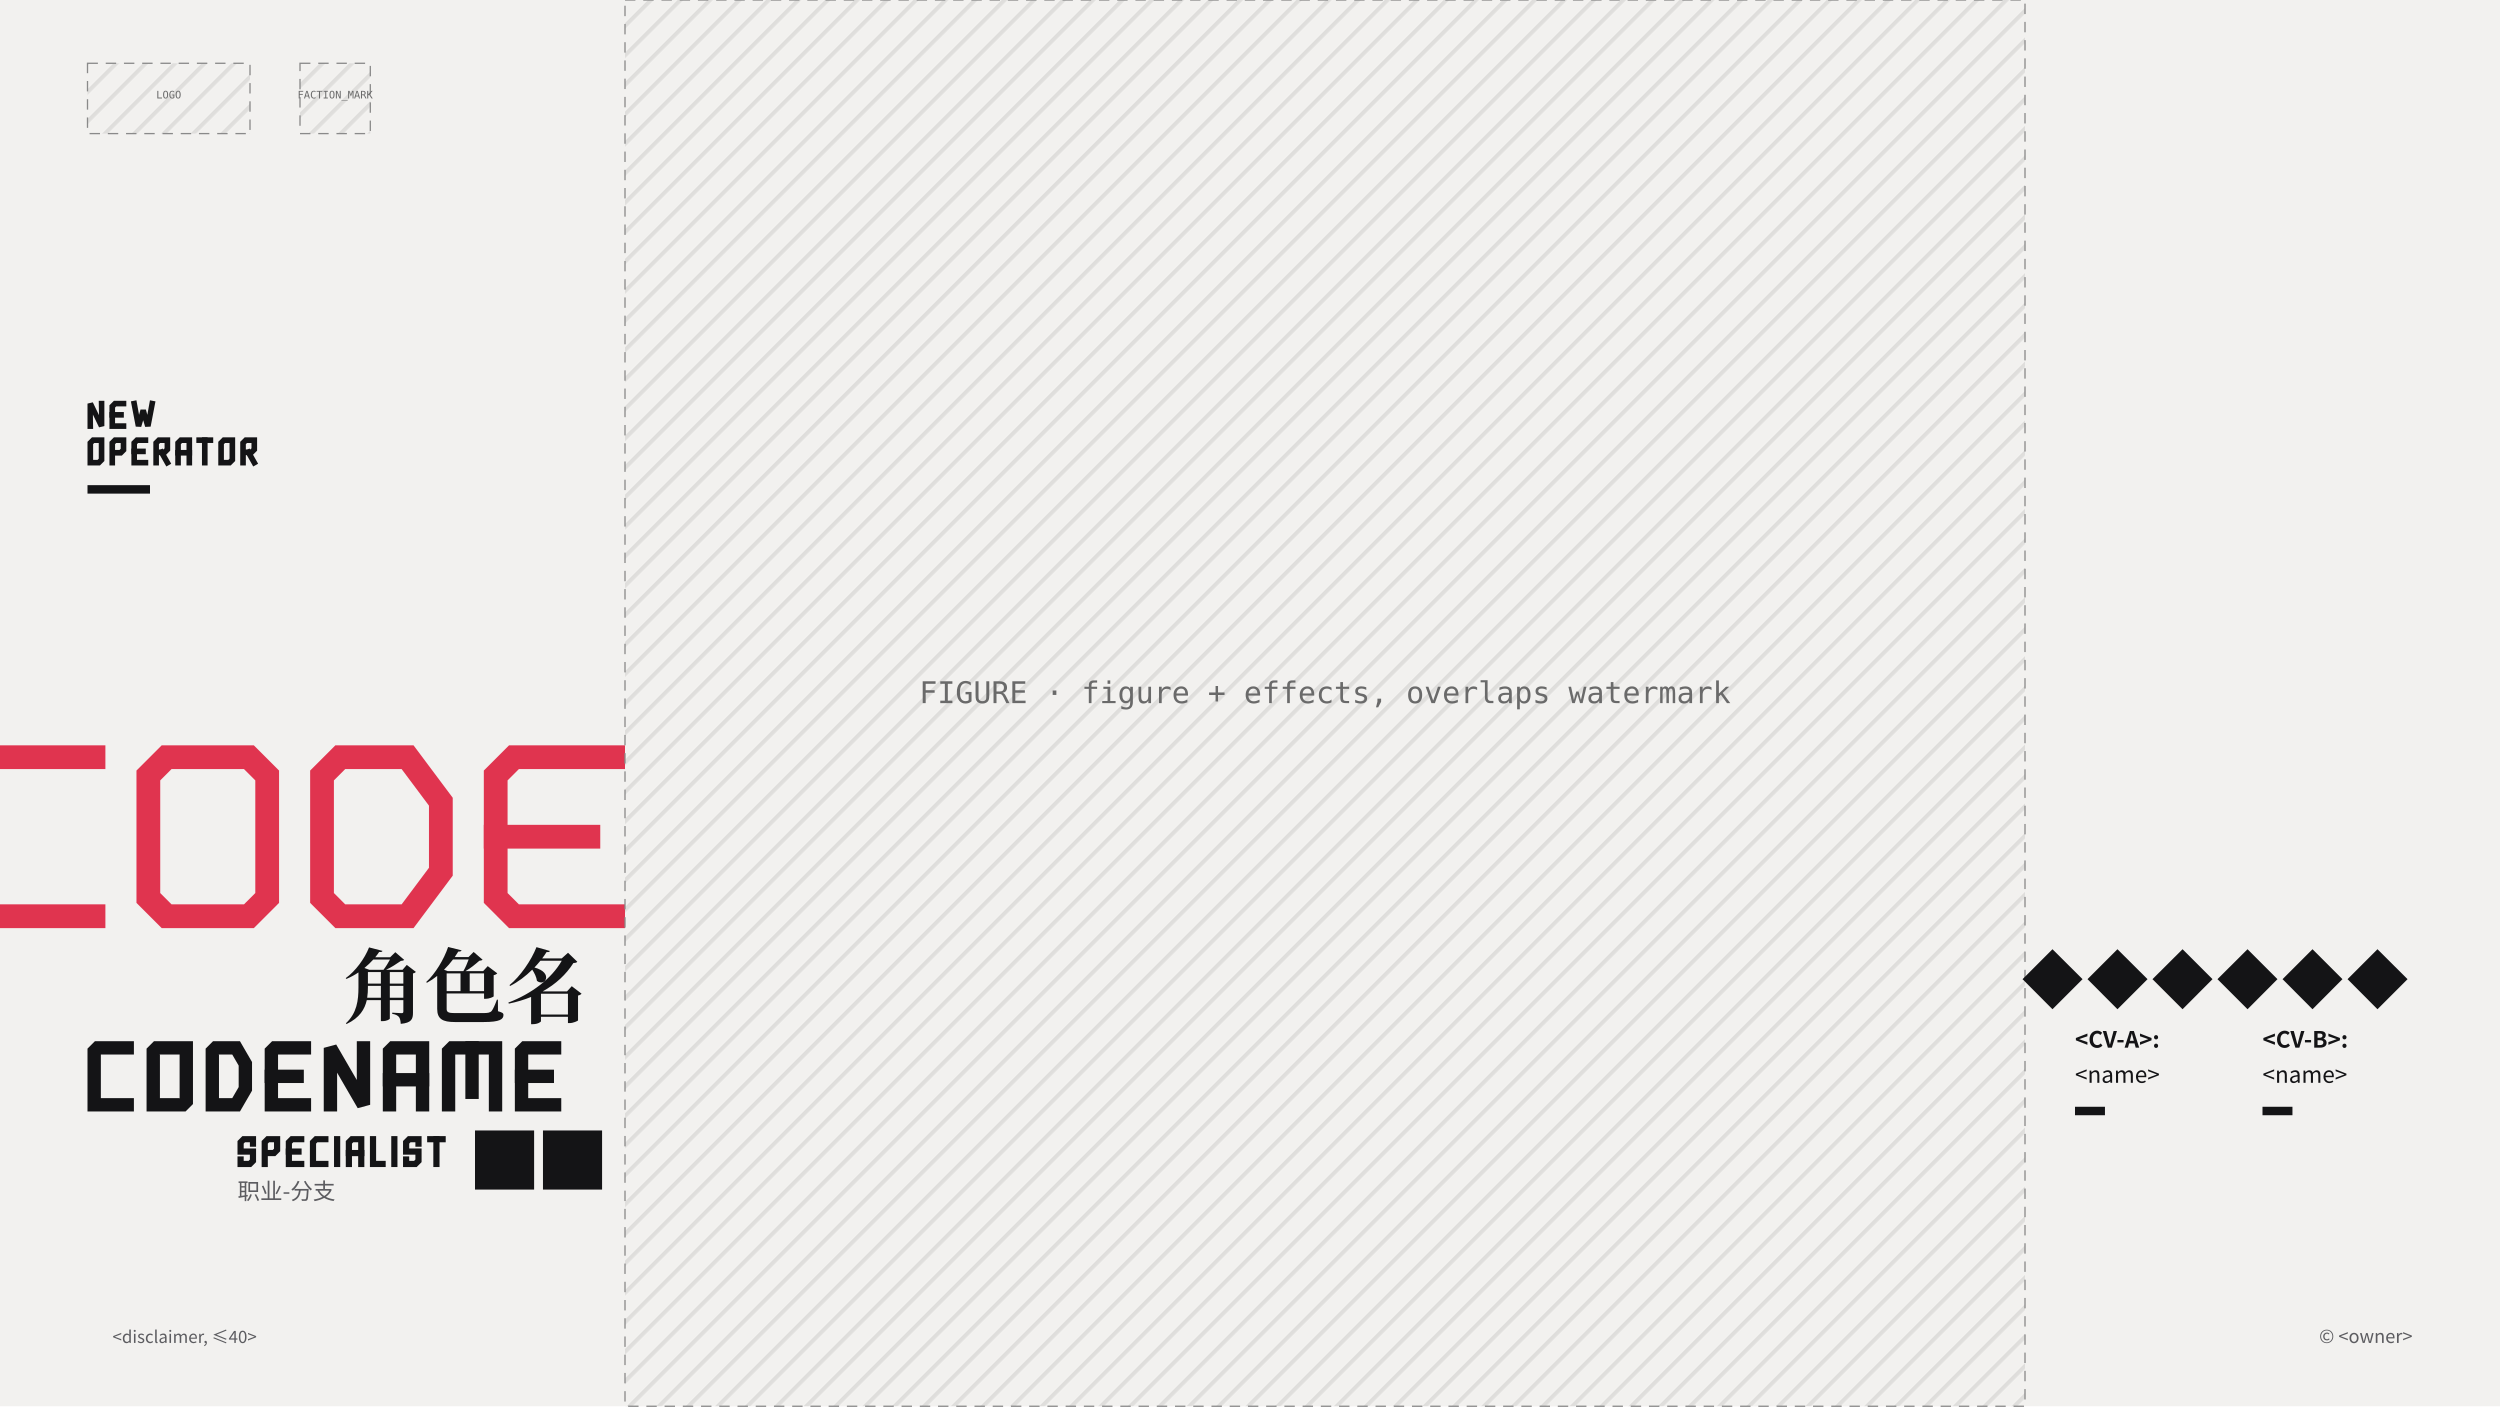
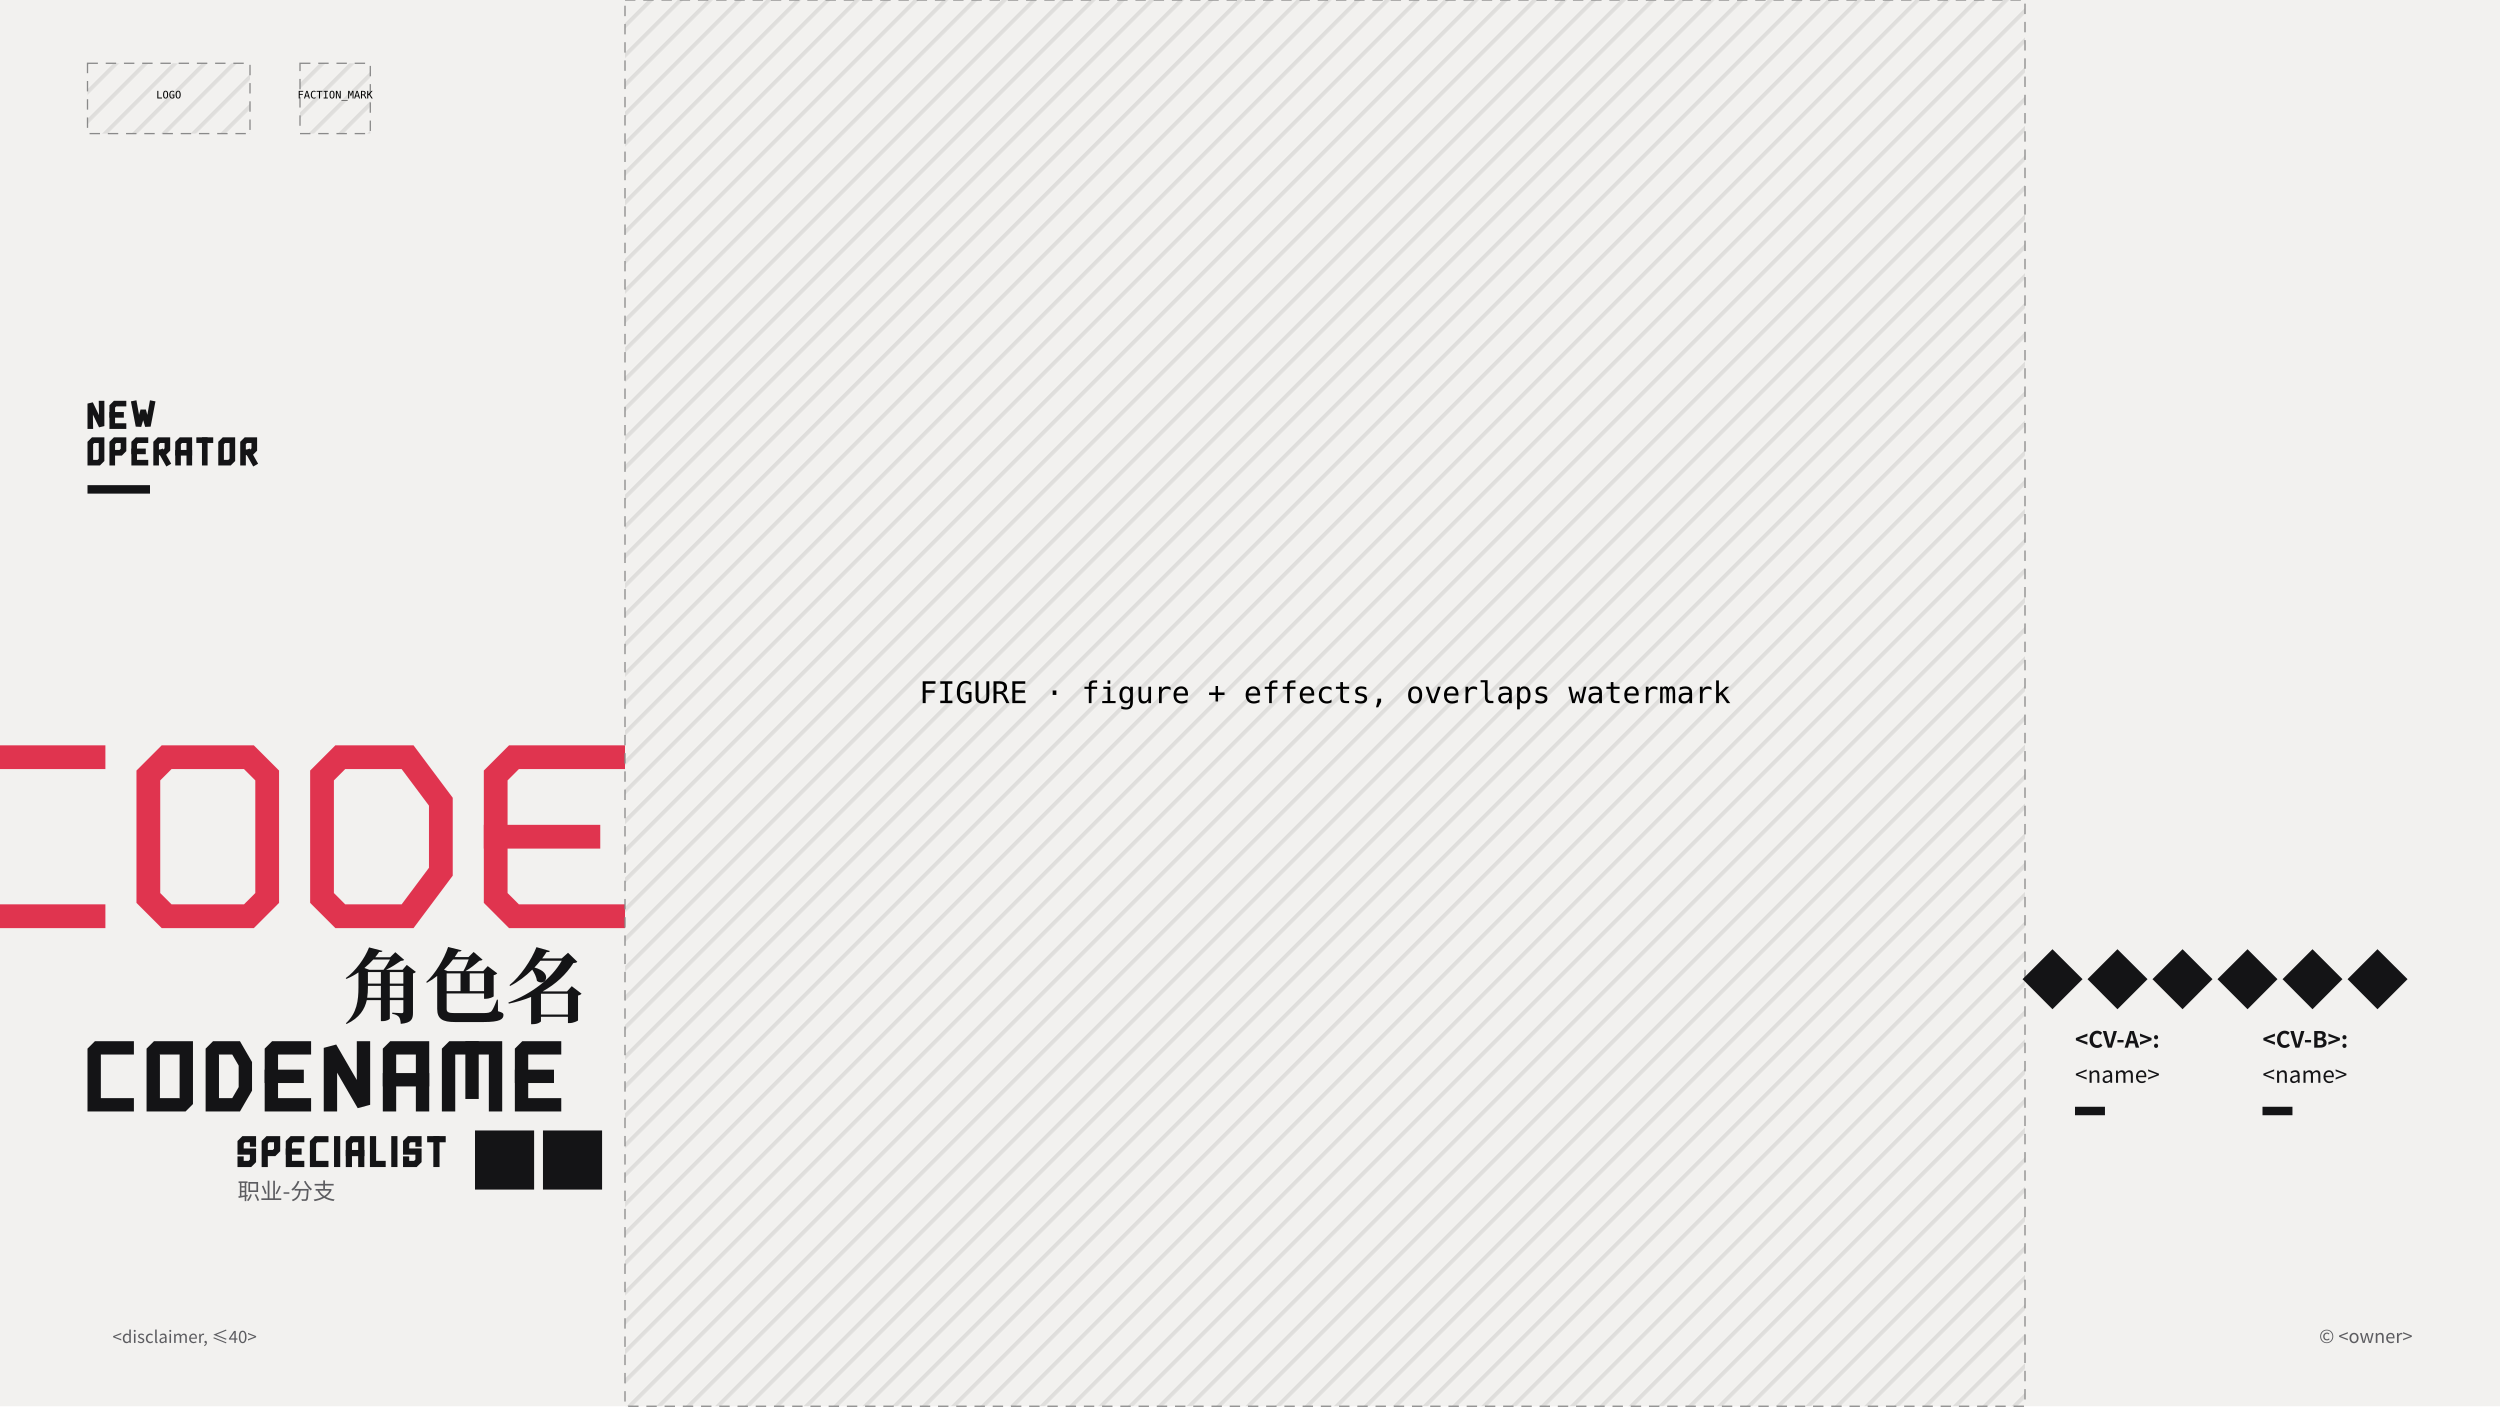
<svg xmlns="http://www.w3.org/2000/svg" width="1920" height="1080" viewBox="0 0 1920 1080" data-template="kv.operator-nameplate-ll">
  <defs>
    <pattern id="hatch-f2f1ef" width="16" height="16" patternUnits="userSpaceOnUse" patternTransform="rotate(45)">
      <rect width="16" height="16" fill="#F2F1EF" />
      <line x1="0" y1="0" x2="0" y2="16" stroke="#DFDEDC" stroke-width="6" />
    </pattern>
    <linearGradient id="scrimB" x1="0" y1="0" x2="0" y2="1">
      <stop offset="0" stop-color="#000" stop-opacity="0" />
      <stop offset="1" stop-color="#000" stop-opacity="0.72" />
    </linearGradient>
    <linearGradient id="fadeW" x1="0" y1="0" x2="0" y2="1">
      <stop offset="0" stop-color="#fff" stop-opacity="0" />
      <stop offset="1" stop-color="#fff" stop-opacity="1" />
    </linearGradient>
  </defs>
  <rect x="0.0" y="0.0" width="1920.0" height="1080.0" fill="#F2F1EF" data-role="bg" />
  <g data-slot="watermark_word" data-kind="lettering" data-max-chars="10" data-decor="1" data-bleed="1" data-box="0.0,555.6,1302.4,174.1" data-role="water" data-cap="140.4">
    <g class="lettering" transform="translate(-38.40,572.40)" fill="#E0344F" data-text="CODENAME" data-lettering="chamfer=0.1 chamfer_mode=all sidebearing=0.07 slant=0 stencil=0 stroke=0.13 tracking=30 width=0.78">
      <path d="M119.34,0.00 L29.21,0.00 L9.83,19.39 L9.83,121.01 L29.21,140.40 L119.34,140.40 L119.34,122.15 L36.77,122.15 L28.08,113.45 L28.08,26.95 L36.77,18.25 L119.34,18.25 Z" fill-rule="nonzero" />
      <path d="M161.46,26.95 L170.15,18.25 L225.77,18.25 L234.47,26.95 L234.47,113.45 L225.77,122.15 L170.15,122.15 L161.46,113.45 Z M143.21,19.39 L162.59,0.00 L233.33,0.00 L252.72,19.39 L252.72,121.01 L233.33,140.40 L162.59,140.40 L143.21,121.01 Z" fill-rule="evenodd" />
      <path d="M294.84,26.95 L303.53,18.25 L346.85,18.25 L367.85,46.36 L367.85,94.04 L346.85,122.15 L303.53,122.15 L294.84,113.45 Z M276.59,19.39 L295.97,0.00 L355.99,0.00 L386.10,40.29 L386.10,100.11 L355.99,140.40 L295.97,140.40 L276.59,121.01 Z" fill-rule="evenodd" />
      <path d="M519.48,0.00 L429.35,0.00 L409.97,19.39 L409.97,121.01 L429.35,140.40 L519.48,140.40 L519.48,122.15 L436.91,122.15 L428.22,113.45 L428.22,26.95 L436.91,18.25 L519.48,18.25 Z" fill-rule="nonzero" />
      <path d="M409.97,79.33 L499.40,79.33 L499.40,61.07 L409.97,61.07 Z" fill-rule="nonzero" />
      <path d="M561.60,140.40 L561.60,36.59 L636.42,136.74 L652.86,131.27 L652.86,0.00 L634.61,0.00 L634.61,103.81 L559.78,3.66 L543.35,9.13 L543.35,140.40 Z" fill-rule="nonzero" />
      <path d="M694.98,140.40 L694.98,26.95 L703.67,18.25 L759.29,18.25 L767.99,26.95 L767.99,140.40 L786.24,140.40 L786.24,19.39 L766.85,0.00 L696.11,0.00 L676.73,19.39 L676.73,140.40 Z" fill-rule="nonzero" />
      <path d="M676.73,86.65 L786.24,86.65 L786.24,68.40 L676.73,68.40 Z" fill-rule="nonzero" />
      <path d="M828.36,140.40 L828.36,26.95 L837.05,18.25 L925.53,18.25 L934.22,26.95 L934.22,140.40 L952.47,140.40 L952.47,19.39 L933.09,0.00 L829.49,0.00 L810.11,19.39 L810.11,140.40 Z" fill-rule="nonzero" />
      <path d="M872.16,0.00 L872.16,113.53 L890.42,113.53 L890.42,0.00 Z" fill-rule="nonzero" />
      <path d="M1085.85,0.00 L995.73,0.00 L976.34,19.39 L976.34,121.01 L995.73,140.40 L1085.85,140.40 L1085.85,122.15 L1003.29,122.15 L994.59,113.45 L994.59,26.95 L1003.29,18.25 L1085.85,18.25 Z" fill-rule="nonzero" />
      <path d="M976.34,79.33 L1065.78,79.33 L1065.78,61.07 L976.34,61.07 Z" fill-rule="nonzero" />
    </g>
  </g>
  <g data-slot="figure" data-kind="image" data-box="480.0,0.0,1075.2,1080.0" data-ground="#F2F1EF">
    <rect x="480.0" y="0.0" width="1075.2" height="1080.0" fill="url(#hatch-f2f1ef)" stroke="#8A8A8A" stroke-dasharray="8 6" />
-     <text x="1017.6" y="540.0" text-anchor="middle" font-family="monospace" font-size="23" fill="#6A6A6A">FIGURE · figure + effects, overlaps watermark</text>
+     <text x="1017.6" y="540.0" text-anchor="middle" font-family="monospace" font-size="23" fill="#000000">FIGURE · figure + effects, overlaps watermark</text>
  </g>
  <g data-slot="logo" data-kind="image" data-box="67.2,48.6,124.8,54.0" data-ground="#F2F1EF">
    <rect x="67.2" y="48.6" width="124.8" height="54.0" fill="url(#hatch-f2f1ef)" stroke="#8A8A8A" stroke-dasharray="8 6" />
-     <text x="129.6" y="75.6" text-anchor="middle" font-family="monospace" font-size="8" fill="#6A6A6A">LOGO</text>
+     <text x="129.6" y="75.6" text-anchor="middle" font-family="monospace" font-size="8" fill="#000000">LOGO</text>
  </g>
  <g data-slot="faction_mark" data-kind="image" data-box="230.4,48.6,54.0,54.0" data-ground="#F2F1EF">
    <rect x="230.4" y="48.6" width="54.0" height="54.0" fill="url(#hatch-f2f1ef)" stroke="#8A8A8A" stroke-dasharray="8 6" />
-     <text x="257.4" y="75.6" text-anchor="middle" font-family="monospace" font-size="8" fill="#6A6A6A">FACTION_MARK</text>
+     <text x="257.4" y="75.6" text-anchor="middle" font-family="monospace" font-size="8" fill="#000000">FACTION_MARK</text>
  </g>
  <g data-slot="kicker" data-kind="lettering" data-max-chars="8" data-box="66.1,305.2,136.9,26.8" data-role="ink" data-cap="21.6">
    <g class="lettering" transform="translate(65.69,307.80)" fill="#141416" data-text="NEW" data-lettering="chamfer=0.1 chamfer_mode=diag sidebearing=0.07 slant=0 stencil=0 stroke=0.2 tracking=40 width=0.6">
      <path d="M5.83,21.60 L5.66,10.57 L10.38,20.41 L14.47,19.44 L14.47,0.00 L10.15,0.00 L10.33,11.03 L5.60,1.19 L1.51,2.16 L1.51,21.60 Z" fill-rule="nonzero" />
      <path d="M31.32,0.00 L21.79,0.00 L18.36,3.43 L18.36,21.60 L31.32,21.60 L31.32,17.28 L22.68,17.28 L22.68,5.21 L23.57,4.32 L31.32,4.32 Z" fill-rule="nonzero" />
      <path d="M18.36,12.96 L29.42,12.96 L29.42,8.64 L18.36,8.64 Z" fill-rule="nonzero" />
      <path d="M34.84,0.45 L38.56,19.85 L42.76,20.06 L44.28,14.93 L45.80,20.06 L50.00,19.85 L53.72,0.45 L49.48,-0.37 L47.45,10.81 L46.35,6.73 L42.21,6.73 L41.11,10.81 L39.08,-0.37 Z" fill-rule="nonzero" />
    </g>
  </g>
  <g data-slot="kicker2" data-kind="lettering" data-max-chars="10" data-box="66.1,333.3,170.6,26.8" data-role="ink" data-cap="21.6">
    <g class="lettering" transform="translate(65.69,335.88)" fill="#141416" data-text="OPERATOR" data-lettering="chamfer=0.1 chamfer_mode=diag sidebearing=0.07 slant=0 stencil=0 stroke=0.2 tracking=40 width=0.6">
      <path d="M5.83,5.21 L6.73,4.32 L10.15,4.32 L10.15,16.39 L9.26,17.28 L5.83,17.28 Z M1.51,3.43 L4.94,0.00 L14.47,0.00 L14.47,18.17 L11.05,21.60 L1.51,21.60 Z" fill-rule="evenodd" />
      <path d="M22.68,21.60 L22.68,5.21 L23.57,4.32 L27.00,4.32 L27.00,8.78 L26.11,9.68 L18.36,9.68 L18.36,14.00 L27.89,14.00 L31.32,10.57 L31.32,0.00 L21.79,0.00 L18.36,3.43 L18.36,21.60 Z" fill-rule="nonzero" />
      <path d="M48.17,0.00 L38.63,0.00 L35.21,3.43 L35.21,21.60 L48.17,21.60 L48.17,17.28 L39.53,17.28 L39.53,5.21 L40.42,4.32 L48.17,4.32 Z" fill-rule="nonzero" />
      <path d="M35.21,12.96 L46.27,12.96 L46.27,8.64 L35.21,8.64 Z" fill-rule="nonzero" />
      <path d="M56.38,21.60 L56.38,5.21 L57.27,4.32 L60.70,4.32 L60.70,8.44 L59.80,9.33 L52.06,9.33 L52.06,13.65 L61.59,13.65 L65.02,10.23 L65.02,0.00 L55.48,0.00 L52.06,3.43 L52.06,21.60 Z" fill-rule="nonzero" />
      <path d="M55.42,10.67 L62.04,22.38 L65.80,20.26 L59.18,8.55 Z" fill-rule="nonzero" />
      <path d="M73.22,21.60 L73.22,5.21 L74.12,4.32 L77.54,4.32 L77.54,21.60 L81.86,21.60 L81.86,0.00 L72.33,0.00 L68.90,3.43 L68.90,21.60 Z" fill-rule="nonzero" />
      <path d="M68.90,14.00 L81.86,14.00 L81.86,9.68 L68.90,9.68 Z" fill-rule="nonzero" />
      <path d="M85.10,4.32 L98.06,4.32 L98.06,0.00 L85.10,0.00 Z" fill-rule="nonzero" />
      <path d="M89.42,0.00 L89.42,21.60 L93.74,21.60 L93.74,0.00 Z" fill-rule="nonzero" />
      <path d="M106.27,5.21 L107.17,4.32 L110.59,4.32 L110.59,16.39 L109.70,17.28 L106.27,17.28 Z M101.95,3.43 L105.38,0.00 L114.91,0.00 L114.91,18.17 L111.49,21.60 L101.95,21.60 Z" fill-rule="evenodd" />
      <path d="M123.12,21.60 L123.12,5.21 L124.01,4.32 L127.44,4.32 L127.44,8.44 L126.55,9.33 L118.80,9.33 L118.80,13.65 L128.33,13.65 L131.76,10.23 L131.76,0.00 L122.23,0.00 L118.80,3.43 L118.80,21.60 Z" fill-rule="nonzero" />
      <path d="M122.16,10.67 L128.78,22.38 L132.54,20.26 L125.92,8.55 Z" fill-rule="nonzero" />
    </g>
  </g>
  <rect x="67.2" y="372.6" width="48.0" height="6.5" fill="#141416" data-role="ink" />
  <text data-slot="name_cjk" data-kind="text" data-max-chars="6" data-title="1" data-size-param="cjk_h" data-box="65.2,718.2,386.0,78.3" x="451.2" y="780.8" font-family="'Source Han Serif SC','Noto Serif CJK SC','Noto Serif SC',serif" font-weight="900" font-size="62.6" fill="#141416" data-role="ink" text-anchor="end" data-font-role="serif">角色名</text>
  <g data-slot="name_latin" data-kind="lettering" data-max-chars="9" data-title="1" data-size-param="latin_h" data-box="65.2,793.2,424.4,67.0" data-role="ink" data-cap="54.0">
    <g class="lettering" transform="translate(63.42,799.63)" fill="#141416" data-text="CODENAME" data-lettering="chamfer=0.05 chamfer_mode=diag sidebearing=0.07 slant=0 stencil=0 stroke=0.19 tracking=40 width=0.66">
      <path d="M39.42,0.00 L9.49,0.00 L3.78,5.71 L3.78,54.00 L39.42,54.00 L39.42,43.74 L14.04,43.74 L14.04,9.95 L13.73,10.26 L39.42,10.26 Z" fill-rule="nonzero" />
      <path d="M59.40,9.95 L59.09,10.26 L74.52,10.26 L74.52,44.05 L74.83,43.74 L59.40,43.74 Z M49.14,5.71 L54.85,0.00 L84.78,0.00 L84.78,48.29 L79.07,54.00 L49.14,54.00 Z" fill-rule="evenodd" />
      <path d="M104.76,9.95 L104.45,10.26 L114.95,10.26 L119.88,18.76 L119.88,35.24 L114.95,43.74 L104.76,43.74 Z M94.50,5.71 L100.21,0.00 L120.86,0.00 L130.14,16.00 L130.14,38.00 L120.86,54.00 L94.50,54.00 Z" fill-rule="evenodd" />
      <path d="M175.50,0.00 L145.57,0.00 L139.86,5.71 L139.86,54.00 L175.50,54.00 L175.50,43.74 L150.12,43.74 L150.12,9.95 L149.81,10.26 L175.50,10.26 Z" fill-rule="nonzero" />
      <path d="M139.86,32.13 L169.92,32.13 L169.92,21.87 L139.86,21.87 Z" fill-rule="nonzero" />
      <path d="M195.48,54.00 L195.48,24.19 L211.29,51.44 L220.86,48.87 L220.86,0.00 L210.60,0.00 L210.60,29.81 L194.79,2.56 L185.22,5.13 L185.22,54.00 Z" fill-rule="nonzero" />
      <path d="M240.84,54.00 L240.84,9.95 L240.53,10.26 L255.96,10.26 L255.96,54.00 L266.22,54.00 L266.22,0.00 L236.29,0.00 L230.58,5.71 L230.58,54.00 Z" fill-rule="nonzero" />
      <path d="M230.58,34.75 L266.22,34.75 L266.22,24.49 L230.58,24.49 Z" fill-rule="nonzero" />
      <path d="M286.20,54.00 L286.20,9.95 L285.89,10.26 L312.01,10.26 L312.01,54.00 L322.27,54.00 L322.27,0.00 L281.65,0.00 L275.94,5.71 L275.94,54.00 Z" fill-rule="nonzero" />
      <path d="M293.98,0.00 L293.98,44.38 L304.24,44.38 L304.24,0.00 Z" fill-rule="nonzero" />
      <path d="M367.63,0.00 L337.70,0.00 L331.99,5.71 L331.99,54.00 L367.63,54.00 L367.63,43.74 L342.25,43.74 L342.25,9.95 L341.95,10.26 L367.63,10.26 Z" fill-rule="nonzero" />
      <path d="M331.99,32.13 L362.05,32.13 L362.05,21.87 L331.99,21.87 Z" fill-rule="nonzero" />
    </g>
  </g>
  <g data-slot="class_latin" data-kind="lettering" data-max-chars="10" data-box="180.4,869.3,172.8,30.2" data-role="ink" data-cap="23.8">
    <g class="lettering" transform="translate(180.74,872.53)" fill="#141416" data-text="SPECIALIST" data-lettering="chamfer=0.1 chamfer_mode=diag sidebearing=0.07 slant=0 stencil=0 stroke=0.2 tracking=40 width=0.6">
      <path d="M15.92,8.17 L15.92,0.00 L5.43,0.00 L1.66,3.77 L1.66,14.26 L11.17,14.26 L11.17,18.02 L10.18,19.01 L6.42,19.01 L6.42,15.59 L1.66,15.59 L1.66,23.76 L12.15,23.76 L15.92,19.99 L15.92,9.50 L6.42,9.50 L6.42,5.74 L7.40,4.75 L11.17,4.75 L11.17,8.17 Z" fill-rule="nonzero" />
      <path d="M24.95,23.76 L24.95,5.74 L25.93,4.75 L29.70,4.75 L29.70,9.66 L28.72,10.64 L20.20,10.64 L20.20,15.40 L30.68,15.40 L34.45,11.63 L34.45,0.00 L23.96,0.00 L20.20,3.77 L20.20,23.76 Z" fill-rule="nonzero" />
      <path d="M52.98,0.00 L42.50,0.00 L38.73,3.77 L38.73,23.76 L52.98,23.76 L52.98,19.01 L43.48,19.01 L43.48,5.74 L44.46,4.75 L52.98,4.75 Z" fill-rule="nonzero" />
      <path d="M38.73,14.26 L50.89,14.26 L50.89,9.50 L38.73,9.50 Z" fill-rule="nonzero" />
      <path d="M71.52,0.00 L61.03,0.00 L57.26,3.77 L57.26,23.76 L71.52,23.76 L71.52,19.01 L62.01,19.01 L62.01,5.74 L63.00,4.75 L71.52,4.75 Z" fill-rule="nonzero" />
      <path d="M75.79,0.00 L75.79,23.76 L80.55,23.76 L80.55,0.00 Z" fill-rule="nonzero" />
      <path d="M89.58,23.76 L89.58,5.74 L90.56,4.75 L94.33,4.75 L94.33,23.76 L99.08,23.76 L99.08,0.00 L88.59,0.00 L84.82,3.77 L84.82,23.76 Z" fill-rule="nonzero" />
      <path d="M84.82,15.40 L99.08,15.40 L99.08,10.64 L84.82,10.64 Z" fill-rule="nonzero" />
      <path d="M103.36,0.00 L103.36,23.76 L115.47,23.76 L115.47,19.01 L108.11,19.01 L108.11,0.00 Z" fill-rule="nonzero" />
      <path d="M119.75,0.00 L119.75,23.76 L124.50,23.76 L124.50,0.00 Z" fill-rule="nonzero" />
      <path d="M143.04,8.17 L143.04,0.00 L132.55,0.00 L128.78,3.77 L128.78,14.26 L138.28,14.26 L138.28,18.02 L137.30,19.01 L133.53,19.01 L133.53,15.59 L128.78,15.59 L128.78,23.76 L139.27,23.76 L143.04,19.99 L143.04,9.50 L133.53,9.50 L133.53,5.74 L134.52,4.75 L138.28,4.75 L138.28,8.17 Z" fill-rule="nonzero" />
      <path d="M147.31,4.75 L161.57,4.75 L161.57,0.00 L147.31,0.00 Z" fill-rule="nonzero" />
      <path d="M152.06,0.00 L152.06,23.76 L156.82,23.76 L156.82,0.00 Z" fill-rule="nonzero" />
    </g>
  </g>
  <text data-slot="class_cjk" data-kind="text" data-max-chars="8" data-box="180.4,903.9,172.8,22.7" x="182.4" y="921.1" font-family="'Source Han Sans SC','Noto Sans CJK SC','Noto Sans SC',sans-serif" font-weight="500" font-size="17.3" fill="#5C5C60" data-role="ink2" text-anchor="start" data-font-role="sans">职业-分支</text>
  <rect x="364.8" y="868.2" width="45.4" height="45.4" fill="#141416" data-role="plate" data-slot="class_icon_0" data-kind="shape" />
  <rect x="417.0" y="868.2" width="45.4" height="45.4" fill="#141416" data-role="plate" data-slot="class_icon_1" data-kind="shape" />
  <polygon points="1576.3,729.0 1599.4,752.0 1576.3,775.1 1553.3,752.0" fill="#141416" data-role="ink" data-slot="rarity_0" data-kind="shape" />
  <polygon points="1626.2,729.0 1649.3,752.0 1626.2,775.1 1603.2,752.0" fill="#141416" data-role="ink" data-slot="rarity_1" data-kind="shape" />
  <polygon points="1676.2,729.0 1699.2,752.0 1676.2,775.1 1653.1,752.0" fill="#141416" data-role="ink" data-slot="rarity_2" data-kind="shape" />
  <polygon points="1726.1,729.0 1749.1,752.0 1726.1,775.1 1703.0,752.0" fill="#141416" data-role="ink" data-slot="rarity_3" data-kind="shape" />
  <polygon points="1776.0,729.0 1799.0,752.0 1776.0,775.1 1753.0,752.0" fill="#141416" data-role="ink" data-slot="rarity_4" data-kind="shape" />
  <polygon points="1825.9,729.0 1849.0,752.0 1825.9,775.1 1802.9,752.0" fill="#141416" data-role="ink" data-slot="rarity_5" data-kind="shape" />
  <text data-slot="credit_label_0" data-kind="text" data-max-chars="8" data-box="1593.6,787.3,134.4,22.7" x="1593.6" y="804.6" font-family="'Source Han Sans SC','Noto Sans CJK SC','Noto Sans SC',sans-serif" font-weight="700" font-size="17.3" fill="#141416" data-role="ink" text-anchor="start" data-font-role="sans">&lt;CV-A&gt;:</text>
  <text data-slot="credit_value_0" data-kind="text" data-max-chars="8" data-box="1593.6,814.3,134.4,22.7" x="1593.6" y="831.6" font-family="'Source Han Sans SC','Noto Sans CJK SC','Noto Sans SC',sans-serif" font-weight="400" font-size="17.3" fill="#141416" data-role="ink" text-anchor="start" data-font-role="sans">&lt;name&gt;</text>
  <rect x="1593.6" y="850.0" width="23.0" height="6.5" fill="#141416" data-role="ink" />
  <text data-slot="credit_label_1" data-kind="text" data-max-chars="8" data-box="1737.6,787.3,134.4,22.7" x="1737.6" y="804.6" font-family="'Source Han Sans SC','Noto Sans CJK SC','Noto Sans SC',sans-serif" font-weight="700" font-size="17.3" fill="#141416" data-role="ink" text-anchor="start" data-font-role="sans">&lt;CV-B&gt;:</text>
  <text data-slot="credit_value_1" data-kind="text" data-max-chars="8" data-box="1737.6,814.3,134.4,22.7" x="1737.6" y="831.6" font-family="'Source Han Sans SC','Noto Sans CJK SC','Noto Sans SC',sans-serif" font-weight="400" font-size="17.3" fill="#141416" data-role="ink" text-anchor="start" data-font-role="sans">&lt;name&gt;</text>
  <rect x="1737.6" y="850.0" width="23.0" height="6.5" fill="#141416" data-role="ink" />
  <text data-slot="disclaimer" data-kind="text" data-max-chars="40" data-box="86.4,1018.4,518.4,16.2" x="86.4" y="1031.4" font-family="'Source Han Sans SC','Noto Sans CJK SC','Noto Sans SC',sans-serif" font-weight="400" font-size="13.0" fill="#5C5C60" data-role="ink2" text-anchor="start" data-font-role="sans">&lt;disclaimer, ≤40&gt;</text>
  <text data-slot="copyright" data-kind="text" data-max-chars="30" data-box="1431.6,1017.4,421.2,17.5" x="1852.8" y="1031.4" font-family="'Source Han Sans SC','Noto Sans CJK SC','Noto Sans SC',sans-serif" font-weight="500" font-size="14.0" fill="#5C5C60" data-role="ink2" text-anchor="end" data-font-role="sans">© &lt;owner&gt;</text>
  <g id="guides" display="none">
    <rect x="67.2" y="718.2" width="422.4" height="270.0" fill="none" stroke="#00A0FF" stroke-width="2" stroke-dasharray="10 6" />
    <text x="73.2" y="736.2" font-family="monospace" font-size="14" fill="#00A0FF">name block</text>
    <rect x="0.0" y="572.4" width="1920.0" height="140.4" fill="none" stroke="#FF8A00" stroke-width="2" stroke-dasharray="10 6" />
    <text x="6.0" y="590.4" font-family="monospace" font-size="14" fill="#FF8A00">watermark band</text>
    <rect x="67.2" y="48.6" width="1785.6" height="982.8" fill="none" stroke="#00A0FF" stroke-width="2" stroke-dasharray="10 6" />
    <text x="73.2" y="66.6" font-family="monospace" font-size="14" fill="#00A0FF">safe</text>
    <rect x="480.0" y="0.0" width="1075.2" height="1080.0" fill="none" stroke="#FF8A00" stroke-width="2" stroke-dasharray="10 6" />
    <text x="486.0" y="18.0" font-family="monospace" font-size="14" fill="#FF8A00">figure (keep titles out)</text>
    <line x1="67.2" y1="0.0" x2="67.2" y2="1080.0" stroke="#FF3EA5" stroke-width="1.5" stroke-dasharray="4 4" />
    <text x="71.2" y="-4.0" font-family="monospace" font-size="13" fill="#FF3EA5">left: shared left line</text>
  </g>
</svg>
